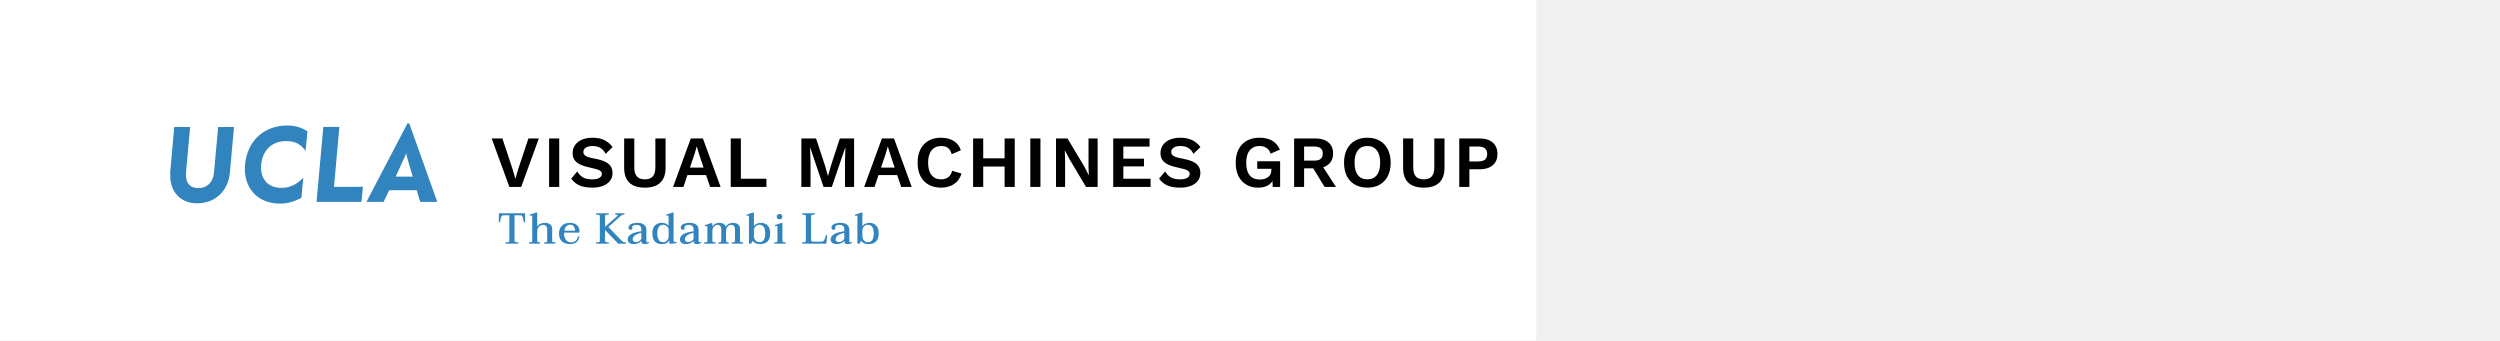
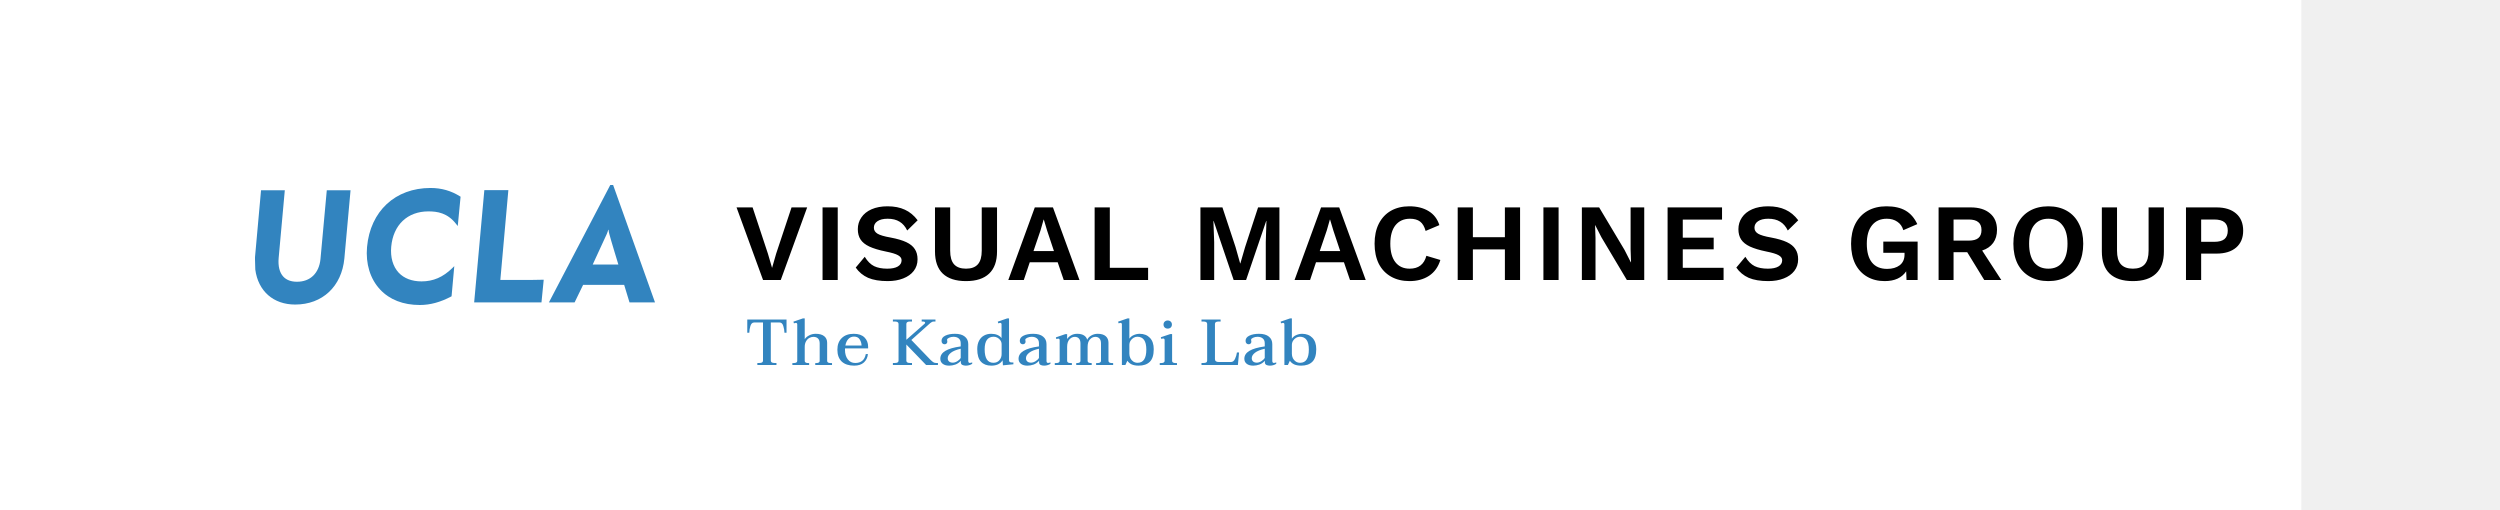
- <svg xmlns="http://www.w3.org/2000/svg" width="749" height="102" viewBox="0 0 749 102" fill="none" id="svg2" version="1.1">
+ <svg xmlns="http://www.w3.org/2000/svg" width="500" height="102" viewBox="0 0 500 102" fill="none" id="svg2" version="1.1">
  <defs id="defs42" />
-   <rect width="749" height="102" id="rect4" fill-opacity="0" fill="black" />
-   <rect width="749" height="102" id="rect6" fill-opacity="0" fill="black" />
+   <rect width="749" height="102" id="rect4" fill-opacity="0" fill="#000000" x="0" y="0" />
+   <rect width="749" height="102" id="rect6" fill-opacity="0" fill="#000000" x="0" y="0" />
  <rect width="460.273" height="102" id="rect8" x="0" y="0" style="fill:#ffffff;fill-opacity:1;stroke-width:0.783" />
-   <path d="M151.47 72.597H151.847C152.098 72.597 152.285 72.562 152.406 72.493C152.536 72.415 152.601 72.294 152.601 72.129V64.498H150.82C150.473 64.498 150.226 64.732 150.079 65.2C149.94 65.659 149.867 66.11 149.858 66.552H149.455V63.9H157.307V66.552H156.891C156.882 66.11 156.804 65.659 156.657 65.2C156.518 64.732 156.276 64.498 155.929 64.498H154.161V72.129C154.161 72.441 154.408 72.597 154.902 72.597H155.292V73H151.47V72.597ZM166.405 72.61V73H163.051V72.61H163.272C163.471 72.61 163.631 72.575 163.753 72.506C163.874 72.437 163.935 72.328 163.935 72.181V68.697C163.935 68.255 163.826 67.926 163.61 67.709C163.393 67.484 163.081 67.371 162.674 67.371C162.396 67.371 162.123 67.445 161.855 67.592C161.595 67.739 161.378 67.965 161.205 68.268C161.031 68.571 160.945 68.94 160.945 69.373V72.181C160.945 72.328 161.005 72.437 161.127 72.506C161.248 72.575 161.408 72.61 161.608 72.61H161.829V73H158.475V72.61H158.748C158.964 72.61 159.133 72.575 159.255 72.506C159.385 72.437 159.45 72.328 159.45 72.181V64.888C159.45 64.68 159.346 64.576 159.138 64.576C159.068 64.576 158.951 64.606 158.787 64.667L158.683 64.329L160.581 63.679H160.945V67.839C161.144 67.527 161.443 67.271 161.842 67.072C162.24 66.864 162.674 66.76 163.142 66.76C163.887 66.76 164.455 66.92 164.845 67.241C165.235 67.562 165.43 67.995 165.43 68.541V72.181C165.43 72.328 165.49 72.437 165.612 72.506C165.742 72.575 165.915 72.61 166.132 72.61H166.405ZM169.01 69.685C169.001 69.746 168.997 69.837 168.997 69.958C168.997 70.747 169.183 71.384 169.556 71.869C169.929 72.354 170.423 72.597 171.038 72.597C171.61 72.597 172.078 72.454 172.442 72.168C172.806 71.873 173.044 71.423 173.157 70.816H173.586C173.517 71.501 173.248 72.06 172.78 72.493C172.312 72.918 171.662 73.13 170.83 73.13C169.764 73.13 168.936 72.857 168.347 72.311C167.766 71.756 167.476 70.968 167.476 69.945C167.476 68.957 167.766 68.181 168.347 67.618C168.928 67.046 169.729 66.76 170.752 66.76C171.697 66.76 172.412 67.003 172.897 67.488C173.382 67.965 173.625 68.589 173.625 69.36V69.685H169.01ZM170.804 67.319C170.336 67.319 169.955 67.484 169.66 67.813C169.365 68.134 169.17 68.567 169.075 69.113H172.312C172.303 68.662 172.178 68.251 171.935 67.878C171.701 67.505 171.324 67.319 170.804 67.319ZM187.587 72.597V73H185.221L181.269 68.905V72.129C181.269 72.441 181.516 72.597 182.01 72.597H182.4V73H178.578V72.597H178.955C179.206 72.597 179.393 72.562 179.514 72.493C179.644 72.415 179.709 72.294 179.709 72.129V64.784C179.709 64.463 179.458 64.303 178.955 64.303H178.578V63.9H182.4V64.303H182.01C181.516 64.303 181.269 64.463 181.269 64.784V67.956L184.922 64.745C184.991 64.676 185.026 64.611 185.026 64.55C185.026 64.385 184.861 64.303 184.532 64.303H184.337V63.9H187.093V64.303H186.807C186.651 64.303 186.517 64.329 186.404 64.381C186.291 64.433 186.179 64.507 186.066 64.602L182.27 67.995L186.053 71.921C186.278 72.146 186.473 72.315 186.638 72.428C186.803 72.541 186.993 72.597 187.21 72.597H187.587ZM189.829 73.13C189.292 73.13 188.863 73.009 188.542 72.766C188.222 72.515 188.061 72.177 188.061 71.752C188.061 71.102 188.395 70.578 189.062 70.179C189.73 69.772 190.757 69.473 192.143 69.282V68.658C192.143 68.225 192.009 67.9 191.74 67.683C191.48 67.466 191.129 67.358 190.687 67.358C190.367 67.358 190.072 67.423 189.803 67.553C189.543 67.674 189.413 67.804 189.413 67.943C189.413 68.004 189.422 68.077 189.439 68.164C189.457 68.242 189.465 68.303 189.465 68.346C189.465 68.476 189.418 68.593 189.322 68.697C189.236 68.801 189.097 68.853 188.906 68.853C188.742 68.853 188.599 68.792 188.477 68.671C188.365 68.55 188.308 68.381 188.308 68.164C188.308 67.713 188.564 67.367 189.075 67.124C189.587 66.881 190.228 66.76 190.999 66.76C191.857 66.76 192.512 66.946 192.962 67.319C193.422 67.683 193.651 68.186 193.651 68.827V72.168C193.651 72.445 193.755 72.584 193.963 72.584C194.093 72.584 194.254 72.549 194.444 72.48V72.753C194.288 72.874 194.098 72.965 193.872 73.026C193.647 73.095 193.413 73.13 193.17 73.13C192.902 73.13 192.668 73.082 192.468 72.987C192.269 72.883 192.169 72.71 192.169 72.467V72.155C191.84 72.519 191.467 72.775 191.051 72.922C190.635 73.061 190.228 73.13 189.829 73.13ZM190.557 72.532C190.843 72.532 191.142 72.437 191.454 72.246C191.766 72.055 191.996 71.834 192.143 71.583V69.75C191.285 69.941 190.635 70.205 190.193 70.543C189.76 70.881 189.543 71.245 189.543 71.635C189.543 71.921 189.634 72.142 189.816 72.298C189.998 72.454 190.245 72.532 190.557 72.532ZM198.244 73.13C197.369 73.13 196.684 72.866 196.19 72.337C195.696 71.808 195.449 70.968 195.449 69.815C195.449 69.156 195.571 68.597 195.813 68.138C196.056 67.679 196.385 67.336 196.801 67.111C197.217 66.877 197.694 66.76 198.231 66.76C199.167 66.76 199.861 67.046 200.311 67.618V64.888C200.311 64.68 200.212 64.576 200.012 64.576C199.934 64.576 199.813 64.606 199.648 64.667L199.557 64.329L201.442 63.679H201.806V72.025C201.806 72.19 201.85 72.311 201.936 72.389C202.032 72.458 202.175 72.493 202.365 72.493H202.677V72.857L200.584 73.065L200.519 72.051C200.285 72.424 199.982 72.697 199.609 72.87C199.237 73.043 198.782 73.13 198.244 73.13ZM198.673 72.558C199.185 72.558 199.588 72.385 199.882 72.038C200.177 71.691 200.324 71.28 200.324 70.803V68.866C200.324 68.571 200.246 68.311 200.09 68.086C199.934 67.852 199.735 67.67 199.492 67.54C199.25 67.41 199.003 67.345 198.751 67.345C197.538 67.345 196.931 68.181 196.931 69.854C196.931 71.657 197.512 72.558 198.673 72.558ZM205.478 73.13C204.941 73.13 204.512 73.009 204.191 72.766C203.871 72.515 203.71 72.177 203.71 71.752C203.71 71.102 204.044 70.578 204.711 70.179C205.379 69.772 206.406 69.473 207.792 69.282V68.658C207.792 68.225 207.658 67.9 207.389 67.683C207.129 67.466 206.778 67.358 206.336 67.358C206.016 67.358 205.721 67.423 205.452 67.553C205.192 67.674 205.062 67.804 205.062 67.943C205.062 68.004 205.071 68.077 205.088 68.164C205.106 68.242 205.114 68.303 205.114 68.346C205.114 68.476 205.067 68.593 204.971 68.697C204.885 68.801 204.746 68.853 204.555 68.853C204.391 68.853 204.248 68.792 204.126 68.671C204.014 68.55 203.957 68.381 203.957 68.164C203.957 67.713 204.213 67.367 204.724 67.124C205.236 66.881 205.877 66.76 206.648 66.76C207.506 66.76 208.161 66.946 208.611 67.319C209.071 67.683 209.3 68.186 209.3 68.827V72.168C209.3 72.445 209.404 72.584 209.612 72.584C209.742 72.584 209.903 72.549 210.093 72.48V72.753C209.937 72.874 209.747 72.965 209.521 73.026C209.296 73.095 209.062 73.13 208.819 73.13C208.551 73.13 208.317 73.082 208.117 72.987C207.918 72.883 207.818 72.71 207.818 72.467V72.155C207.489 72.519 207.116 72.775 206.7 72.922C206.284 73.061 205.877 73.13 205.478 73.13ZM206.206 72.532C206.492 72.532 206.791 72.437 207.103 72.246C207.415 72.055 207.645 71.834 207.792 71.583V69.75C206.934 69.941 206.284 70.205 205.842 70.543C205.409 70.881 205.192 71.245 205.192 71.635C205.192 71.921 205.283 72.142 205.465 72.298C205.647 72.454 205.894 72.532 206.206 72.532ZM222.63 72.61V73H219.224V72.61H219.497C219.713 72.61 219.882 72.575 220.004 72.506C220.134 72.437 220.199 72.328 220.199 72.181V68.697C220.199 68.255 220.099 67.926 219.9 67.709C219.7 67.484 219.427 67.371 219.081 67.371C218.656 67.371 218.288 67.544 217.976 67.891C217.672 68.229 217.521 68.723 217.521 69.373V72.168C217.521 72.315 217.581 72.428 217.703 72.506C217.833 72.575 218.006 72.61 218.223 72.61H218.34V73H215.246V72.61H215.389C215.605 72.61 215.774 72.575 215.896 72.506C216.026 72.437 216.091 72.328 216.091 72.181V68.697C216.091 68.255 215.991 67.926 215.792 67.709C215.592 67.484 215.319 67.371 214.973 67.371C214.548 67.371 214.184 67.544 213.881 67.891C213.577 68.229 213.426 68.723 213.426 69.373V72.168C213.426 72.315 213.486 72.428 213.608 72.506C213.738 72.575 213.911 72.61 214.128 72.61H214.375V73H210.956V72.61H211.242C211.45 72.61 211.614 72.575 211.736 72.506C211.866 72.437 211.931 72.328 211.931 72.181V68.034C211.931 67.826 211.831 67.722 211.632 67.722C211.554 67.722 211.432 67.752 211.268 67.813L211.177 67.475L213.062 66.825H213.426V67.813C213.608 67.51 213.876 67.258 214.232 67.059C214.587 66.86 214.99 66.76 215.441 66.76C216.004 66.76 216.45 66.864 216.78 67.072C217.118 67.28 217.339 67.575 217.443 67.956C217.59 67.618 217.854 67.336 218.236 67.111C218.626 66.877 219.063 66.76 219.549 66.76C220.251 66.76 220.784 66.92 221.148 67.241C221.512 67.562 221.694 67.995 221.694 68.541V72.168C221.694 72.315 221.754 72.428 221.876 72.506C222.006 72.575 222.175 72.61 222.383 72.61H222.63ZM227.719 73.13C227.164 73.13 226.696 73.043 226.315 72.87C225.942 72.688 225.661 72.445 225.47 72.142L225.08 73H224.378V64.888C224.378 64.68 224.278 64.576 224.079 64.576C224.001 64.576 223.88 64.606 223.715 64.667L223.624 64.329L225.509 63.679H225.873V67.735C226.09 67.406 226.389 67.163 226.77 67.007C227.151 66.842 227.537 66.76 227.927 66.76C228.785 66.76 229.47 67.029 229.981 67.566C230.492 68.095 230.748 68.853 230.748 69.841C230.748 71.011 230.484 71.852 229.955 72.363C229.435 72.874 228.69 73.13 227.719 73.13ZM227.524 72.558C228.685 72.558 229.266 71.674 229.266 69.906C229.266 68.199 228.664 67.345 227.459 67.345C227.208 67.345 226.961 67.414 226.718 67.553C226.475 67.692 226.272 67.891 226.107 68.151C225.951 68.402 225.873 68.688 225.873 69.009V70.751C225.873 71.063 225.938 71.358 226.068 71.635C226.198 71.904 226.389 72.125 226.64 72.298C226.891 72.471 227.186 72.558 227.524 72.558ZM233.55 65.72C233.299 65.72 233.095 65.646 232.939 65.499C232.783 65.343 232.705 65.148 232.705 64.914C232.705 64.671 232.783 64.476 232.939 64.329C233.095 64.173 233.299 64.095 233.55 64.095C233.793 64.095 233.992 64.173 234.148 64.329C234.304 64.476 234.382 64.671 234.382 64.914C234.382 65.148 234.304 65.343 234.148 65.499C233.992 65.646 233.793 65.72 233.55 65.72ZM231.951 72.61H232.224C232.441 72.61 232.61 72.575 232.731 72.506C232.861 72.437 232.926 72.328 232.926 72.181V68.021C232.926 67.804 232.822 67.696 232.614 67.696C232.571 67.696 232.51 67.709 232.432 67.735C232.363 67.761 232.306 67.778 232.263 67.787L232.159 67.449L234.057 66.812H234.421V72.181C234.421 72.328 234.482 72.437 234.603 72.506C234.733 72.575 234.902 72.61 235.11 72.61H235.396V73H231.951V72.61ZM240.3 72.597H240.677C240.928 72.597 241.115 72.562 241.236 72.493C241.366 72.415 241.431 72.294 241.431 72.129V64.784C241.431 64.463 241.18 64.303 240.677 64.303H240.3V63.9H244.122V64.303H243.732C243.238 64.303 242.991 64.463 242.991 64.784V71.843C242.991 72.216 243.251 72.402 243.771 72.402H246.176C246.54 72.402 246.817 72.19 247.008 71.765C247.207 71.34 247.333 70.916 247.385 70.491H247.814L247.58 73H240.3V72.597ZM250.636 73.13C250.099 73.13 249.67 73.009 249.349 72.766C249.029 72.515 248.868 72.177 248.868 71.752C248.868 71.102 249.202 70.578 249.869 70.179C250.537 69.772 251.564 69.473 252.95 69.282V68.658C252.95 68.225 252.816 67.9 252.547 67.683C252.287 67.466 251.936 67.358 251.494 67.358C251.174 67.358 250.879 67.423 250.61 67.553C250.35 67.674 250.22 67.804 250.22 67.943C250.22 68.004 250.229 68.077 250.246 68.164C250.264 68.242 250.272 68.303 250.272 68.346C250.272 68.476 250.225 68.593 250.129 68.697C250.043 68.801 249.904 68.853 249.713 68.853C249.549 68.853 249.406 68.792 249.284 68.671C249.172 68.55 249.115 68.381 249.115 68.164C249.115 67.713 249.371 67.367 249.882 67.124C250.394 66.881 251.035 66.76 251.806 66.76C252.664 66.76 253.319 66.946 253.769 67.319C254.229 67.683 254.458 68.186 254.458 68.827V72.168C254.458 72.445 254.562 72.584 254.77 72.584C254.9 72.584 255.061 72.549 255.251 72.48V72.753C255.095 72.874 254.905 72.965 254.679 73.026C254.454 73.095 254.22 73.13 253.977 73.13C253.709 73.13 253.475 73.082 253.275 72.987C253.076 72.883 252.976 72.71 252.976 72.467V72.155C252.647 72.519 252.274 72.775 251.858 72.922C251.442 73.061 251.035 73.13 250.636 73.13ZM251.364 72.532C251.65 72.532 251.949 72.437 252.261 72.246C252.573 72.055 252.803 71.834 252.95 71.583V69.75C252.092 69.941 251.442 70.205 251 70.543C250.567 70.881 250.35 71.245 250.35 71.635C250.35 71.921 250.441 72.142 250.623 72.298C250.805 72.454 251.052 72.532 251.364 72.532ZM260.221 73.13C259.667 73.13 259.199 73.043 258.817 72.87C258.445 72.688 258.163 72.445 257.972 72.142L257.582 73H256.88V64.888C256.88 64.68 256.781 64.576 256.581 64.576C256.503 64.576 256.382 64.606 256.217 64.667L256.126 64.329L258.011 63.679H258.375V67.735C258.592 67.406 258.891 67.163 259.272 67.007C259.654 66.842 260.039 66.76 260.429 66.76C261.287 66.76 261.972 67.029 262.483 67.566C262.995 68.095 263.25 68.853 263.25 69.841C263.25 71.011 262.986 71.852 262.457 72.363C261.937 72.874 261.192 73.13 260.221 73.13ZM260.026 72.558C261.188 72.558 261.768 71.674 261.768 69.906C261.768 68.199 261.166 67.345 259.961 67.345C259.71 67.345 259.463 67.414 259.22 67.553C258.978 67.692 258.774 67.891 258.609 68.151C258.453 68.402 258.375 68.688 258.375 69.009V70.751C258.375 71.063 258.44 71.358 258.57 71.635C258.7 71.904 258.891 72.125 259.142 72.298C259.394 72.471 259.688 72.558 260.026 72.558Z" id="path10" fill="#3284BF" />
-   <path d="M156.152 56H152.61L147.308 41.48H150.52L153.578 50.72L154.414 53.58L155.228 50.742L158.308 41.48H161.432L156.152 56ZM167.546 56H164.51V41.48H167.546V56ZM177.503 41.26C178.852 41.26 180.011 41.487 180.979 41.942C181.947 42.382 182.797 43.086 183.531 44.054L181.441 46.1C181.059 45.308 180.553 44.721 179.923 44.34C179.292 43.944 178.493 43.746 177.525 43.746C176.645 43.746 175.963 43.915 175.479 44.252C175.009 44.575 174.775 45.007 174.775 45.55C174.775 46.049 175.017 46.445 175.501 46.738C175.985 47.031 176.857 47.288 178.119 47.508C179.439 47.757 180.487 48.065 181.265 48.432C182.042 48.799 182.607 49.261 182.959 49.818C183.325 50.361 183.509 51.043 183.509 51.864C183.509 52.759 183.252 53.536 182.739 54.196C182.24 54.841 181.536 55.34 180.627 55.692C179.732 56.044 178.705 56.22 177.547 56.22C175.948 56.22 174.635 56 173.609 55.56C172.597 55.105 171.775 54.423 171.145 53.514L172.949 51.358C173.491 52.253 174.115 52.876 174.819 53.228C175.523 53.565 176.395 53.734 177.437 53.734C178.375 53.734 179.087 53.587 179.571 53.294C180.069 53.001 180.319 52.583 180.319 52.04C180.319 51.644 180.084 51.314 179.615 51.05C179.16 50.786 178.339 50.537 177.151 50.302C175.787 50.023 174.694 49.693 173.873 49.312C173.066 48.931 172.479 48.461 172.113 47.904C171.746 47.347 171.563 46.657 171.563 45.836C171.563 44.971 171.797 44.193 172.267 43.504C172.736 42.8 173.418 42.25 174.313 41.854C175.222 41.458 176.285 41.26 177.503 41.26ZM199.406 50.28C199.406 52.245 198.878 53.727 197.822 54.724C196.78 55.721 195.24 56.22 193.202 56.22C191.163 56.22 189.616 55.721 188.56 54.724C187.518 53.727 186.998 52.245 186.998 50.28V41.48H190.034V50.148C190.034 51.365 190.29 52.267 190.804 52.854C191.332 53.441 192.131 53.734 193.202 53.734C194.272 53.734 195.064 53.441 195.578 52.854C196.091 52.267 196.348 51.365 196.348 50.148V41.48H199.406V50.28ZM211.537 52.458H205.949L204.761 56H201.659L206.961 41.48H210.591L215.893 56H212.747L211.537 52.458ZM210.789 50.214L209.425 46.122L208.765 43.922H208.721L208.105 46.078L206.697 50.214H210.789ZM229.619 53.558V56H218.927V41.48H221.963V53.558H229.619ZM255.883 56H253.155V48.432L253.287 44.186H253.243L249.217 56H246.731L242.727 44.186H242.683L242.837 48.432V56H240.087V41.48H244.487L247.105 49.4L248.029 52.678H248.073L249.019 49.422L251.615 41.48H255.883V56ZM268.789 52.458H263.201L262.013 56H258.911L264.213 41.48H267.843L273.145 56H269.999L268.789 52.458ZM268.041 50.214L266.677 46.122L266.017 43.922H265.973L265.357 46.078L263.949 50.214H268.041ZM288.072 51.996C287.647 53.389 286.891 54.445 285.806 55.164C284.721 55.868 283.423 56.22 281.912 56.22C280.489 56.22 279.25 55.919 278.194 55.318C277.138 54.717 276.324 53.859 275.752 52.744C275.195 51.615 274.916 50.28 274.916 48.74C274.916 47.2 275.195 45.873 275.752 44.758C276.324 43.629 277.131 42.763 278.172 42.162C279.228 41.561 280.46 41.26 281.868 41.26C283.379 41.26 284.655 41.575 285.696 42.206C286.752 42.837 287.478 43.775 287.874 45.022L285.124 46.188C284.889 45.323 284.523 44.699 284.024 44.318C283.525 43.937 282.851 43.746 282 43.746C280.768 43.746 279.8 44.179 279.096 45.044C278.407 45.909 278.062 47.141 278.062 48.74C278.062 50.339 278.399 51.571 279.074 52.436C279.749 53.301 280.702 53.734 281.934 53.734C283.709 53.734 284.823 52.876 285.278 51.16L288.072 51.996ZM304.014 41.48V56H300.978V49.884H294.576V56H291.54V41.48H294.576V47.442H300.978V41.48H304.014ZM311.719 56H308.683V41.48H311.719V56ZM328.848 56H325.372L320.29 47.464L319.036 45.022H319.014L319.102 47.596V56H316.374V41.48H319.828L324.91 49.994L326.164 52.458H326.208L326.12 49.884V41.48H328.848V56ZM344.716 53.558V56H333.518V41.48H344.408V43.922H336.554V47.53H342.736V49.862H336.554V53.558H344.716ZM353.621 41.26C354.971 41.26 356.129 41.487 357.097 41.942C358.065 42.382 358.916 43.086 359.649 44.054L357.559 46.1C357.178 45.308 356.672 44.721 356.041 44.34C355.411 43.944 354.611 43.746 353.643 43.746C352.763 43.746 352.081 43.915 351.597 44.252C351.128 44.575 350.893 45.007 350.893 45.55C350.893 46.049 351.135 46.445 351.619 46.738C352.103 47.031 352.976 47.288 354.237 47.508C355.557 47.757 356.606 48.065 357.383 48.432C358.161 48.799 358.725 49.261 359.077 49.818C359.444 50.361 359.627 51.043 359.627 51.864C359.627 52.759 359.371 53.536 358.857 54.196C358.359 54.841 357.655 55.34 356.745 55.692C355.851 56.044 354.824 56.22 353.665 56.22C352.067 56.22 350.754 56 349.727 55.56C348.715 55.105 347.894 54.423 347.263 53.514L349.067 51.358C349.61 52.253 350.233 52.876 350.937 53.228C351.641 53.565 352.514 53.734 353.555 53.734C354.494 53.734 355.205 53.587 355.689 53.294C356.188 53.001 356.437 52.583 356.437 52.04C356.437 51.644 356.203 51.314 355.733 51.05C355.279 50.786 354.457 50.537 353.269 50.302C351.905 50.023 350.813 49.693 349.991 49.312C349.185 48.931 348.598 48.461 348.231 47.904C347.865 47.347 347.681 46.657 347.681 45.836C347.681 44.971 347.916 44.193 348.385 43.504C348.855 42.8 349.537 42.25 350.431 41.854C351.341 41.458 352.404 41.26 353.621 41.26ZM383.525 48.322V56H381.303L381.237 54.262C380.357 55.567 378.927 56.22 376.947 56.22C375.612 56.22 374.439 55.927 373.427 55.34C372.415 54.753 371.623 53.903 371.051 52.788C370.493 51.659 370.215 50.317 370.215 48.762C370.215 47.222 370.501 45.887 371.073 44.758C371.659 43.629 372.481 42.763 373.537 42.162C374.607 41.561 375.854 41.26 377.277 41.26C378.846 41.26 380.122 41.546 381.105 42.118C382.102 42.69 382.887 43.592 383.459 44.824L380.665 46.034C380.445 45.286 380.041 44.721 379.455 44.34C378.883 43.944 378.186 43.746 377.365 43.746C376.103 43.746 375.121 44.179 374.417 45.044C373.713 45.909 373.361 47.141 373.361 48.74C373.361 50.397 373.705 51.651 374.395 52.502C375.084 53.353 376.096 53.778 377.431 53.778C378.457 53.778 379.293 53.536 379.939 53.052C380.584 52.553 380.907 51.835 380.907 50.896V50.566H376.661V48.322H383.525ZM393.439 50.434H390.711V56H387.719V41.48H394.121C395.779 41.48 397.069 41.876 397.993 42.668C398.932 43.445 399.401 44.545 399.401 45.968C399.401 47.009 399.145 47.882 398.631 48.586C398.118 49.29 397.385 49.796 396.431 50.104L400.259 56H396.849L393.439 50.434ZM390.711 48.124H393.725C394.605 48.124 395.251 47.955 395.661 47.618C396.087 47.266 396.299 46.731 396.299 46.012C396.299 45.293 396.087 44.765 395.661 44.428C395.251 44.076 394.605 43.9 393.725 43.9H390.711V48.124ZM409.672 41.26C411.095 41.26 412.327 41.561 413.368 42.162C414.424 42.763 415.231 43.629 415.788 44.758C416.36 45.873 416.646 47.2 416.646 48.74C416.646 50.28 416.36 51.615 415.788 52.744C415.231 53.859 414.424 54.717 413.368 55.318C412.327 55.919 411.095 56.22 409.672 56.22C408.249 56.22 407.01 55.919 405.954 55.318C404.898 54.717 404.084 53.859 403.512 52.744C402.955 51.615 402.676 50.28 402.676 48.74C402.676 47.2 402.955 45.873 403.512 44.758C404.084 43.629 404.898 42.763 405.954 42.162C407.01 41.561 408.249 41.26 409.672 41.26ZM409.672 43.746C408.44 43.746 407.487 44.179 406.812 45.044C406.152 45.895 405.822 47.127 405.822 48.74C405.822 50.353 406.152 51.593 406.812 52.458C407.487 53.309 408.44 53.734 409.672 53.734C410.889 53.734 411.828 53.309 412.488 52.458C413.163 51.593 413.5 50.353 413.5 48.74C413.5 47.127 413.163 45.895 412.488 45.044C411.828 44.179 410.889 43.746 409.672 43.746ZM432.777 50.28C432.777 52.245 432.249 53.727 431.193 54.724C430.151 55.721 428.611 56.22 426.573 56.22C424.534 56.22 422.987 55.721 421.931 54.724C420.889 53.727 420.369 52.245 420.369 50.28V41.48H423.405V50.148C423.405 51.365 423.661 52.267 424.175 52.854C424.703 53.441 425.502 53.734 426.573 53.734C427.643 53.734 428.435 53.441 428.949 52.854C429.462 52.267 429.719 51.365 429.719 50.148V41.48H432.777V50.28ZM443.289 41.48C444.976 41.48 446.288 41.891 447.227 42.712C448.166 43.519 448.635 44.663 448.635 46.144C448.635 47.581 448.166 48.703 447.227 49.51C446.288 50.317 444.976 50.72 443.289 50.72H440.231V56H437.195V41.48H443.289ZM442.827 48.366C443.766 48.366 444.455 48.183 444.895 47.816C445.335 47.435 445.555 46.87 445.555 46.122C445.555 45.374 445.335 44.817 444.895 44.45C444.455 44.083 443.766 43.9 442.827 43.9H440.231V48.366H442.827Z" id="path12" fill="black" />
-   <rect width="80" height="24" id="rect14" fill-opacity="0" fill="black" transform="translate(51 37)" />
-   <rect width="80" height="24" id="rect16" fill-opacity="0" fill="black" transform="translate(51 37)" />
-   <rect width="60" height="18" transform="translate(51 61.0001) scale(1.33333 -1.33333)" id="rect18" fill-opacity="0" fill="black" />
-   <rect width="60" height="18" transform="translate(51 61.0001) scale(1.33333 -1.33333)" id="rect20" fill-opacity="0" fill="black" />
-   <rect width="60" height="18" transform="translate(51 61.0001) scale(1.33333 -1.33333)" id="rect22" fill-opacity="0" fill="black" />
-   <rect width="14.332" height="17.141" transform="translate(51 60.91) scale(1.33333 -1.33333)" id="rect24" fill-opacity="0" fill="black" />
-   <path d="M65.358 38.056L64.093 51.838C63.799 54.662 62.047 56.348 59.401 56.348C58.217 56.348 57.295 56.005 56.667 55.33C55.908 54.513 55.585 53.214 55.734 51.57L56.961 38.056H52.207L51.002 51.425C51.002 51.441 51 51.869 51 51.869L51.058 53.913C51.632 58.235 54.69 60.91 59.034 60.91C64.476 60.91 68.341 57.298 68.874 51.69L70.109 38.056H69.924H65.358Z" id="path26" fill="#3284BF" />
-   <rect width="14.072" height="17.553" transform="translate(73.353 61) scale(1.33333 -1.33333)" id="rect28" fill-opacity="0" fill="black" />
-   <path d="M86.107 37.595C79.046 37.595 74.062 42.227 73.408 49.395C73.109 52.76 74.036 55.778 76.02 57.901C77.906 59.934 80.653 61 83.96 61C86.033 61 88.077 60.443 90.219 59.31L90.313 59.259L90.858 53.228L90.469 53.612C88.609 55.433 86.654 56.278 84.312 56.278C82.384 56.278 80.8 55.671 79.729 54.529C78.583 53.293 78.053 51.456 78.244 49.345C78.641 44.981 81.489 42.275 85.683 42.275C87.463 42.275 89.513 42.572 91.239 44.813L91.551 45.204L92.116 39.336L92.012 39.275C90.224 38.15 88.291 37.595 86.107 37.595Z" id="path30" fill="#3284BF" />
-   <rect width="10.432" height="16.844" transform="translate(94.8325 60.4801) scale(1.33333 -1.33333)" id="rect32" fill-opacity="0" fill="black" />
-   <path d="M106.16 55.988H100.067C100.105 55.573 101.673 38.021 101.673 38.021H101.459H96.868L94.832 60.48H108.295L108.743 55.942L106.16 55.988Z" id="path34" fill="#3284BF" />
-   <rect width="15.912" height="17.613" transform="translate(109.784 60.4832) scale(1.33333 -1.33333)" id="rect36" fill-opacity="0" fill="black" />
-   <path d="M122.625 37H122.483H122.055L109.784 60.477H114.923C114.923 60.477 116.511 57.188 116.618 56.978H124.834C124.912 57.24 125.901 60.483 125.901 60.483L131 60.477L122.625 37ZM118.542 52.905C118.542 52.905 121.289 46.95 121.35 46.814C121.476 46.519 121.599 46.157 121.646 45.956H121.712C121.733 46.209 121.777 46.515 121.868 46.819C122.093 47.749 123.674 52.912 123.674 52.912L118.542 52.905Z" id="path38" fill="#3284BF" />
+   <path d="m 151.47,72.597 h 0.377 c 0.251,0 0.438,-0.035 0.559,-0.104 0.13,-0.078 0.195,-0.199 0.195,-0.364 v -7.631 h -1.781 c -0.347,0 -0.594,0.234 -0.741,0.702 -0.139,0.459 -0.212,0.91 -0.221,1.352 h -0.403 V 63.9 h 7.852 v 2.652 h -0.416 c -0.009,-0.442 -0.087,-0.893 -0.234,-1.352 -0.139,-0.468 -0.381,-0.702 -0.728,-0.702 h -1.768 v 7.631 c 0,0.312 0.247,0.468 0.741,0.468 h 0.39 V 73 h -3.822 z m 14.935,0.013 V 73 h -3.354 v -0.39 h 0.221 c 0.199,0 0.359,-0.035 0.481,-0.104 0.121,-0.069 0.182,-0.178 0.182,-0.325 v -3.484 c 0,-0.442 -0.109,-0.771 -0.325,-0.988 -0.217,-0.225 -0.529,-0.338 -0.936,-0.338 -0.278,0 -0.551,0.074 -0.819,0.221 -0.26,0.147 -0.477,0.373 -0.65,0.676 -0.174,0.303 -0.26,0.672 -0.26,1.105 v 2.808 c 0,0.147 0.06,0.256 0.182,0.325 0.121,0.069 0.281,0.104 0.481,0.104 h 0.221 V 73 h -3.354 v -0.39 h 0.273 c 0.216,0 0.385,-0.035 0.507,-0.104 0.13,-0.069 0.195,-0.178 0.195,-0.325 v -7.293 c 0,-0.208 -0.104,-0.312 -0.312,-0.312 -0.07,0 -0.187,0.03 -0.351,0.091 l -0.104,-0.338 1.898,-0.65 h 0.364 v 4.16 c 0.199,-0.312 0.498,-0.568 0.897,-0.767 0.398,-0.208 0.832,-0.312 1.3,-0.312 0.745,0 1.313,0.16 1.703,0.481 0.39,0.321 0.585,0.754 0.585,1.3 v 3.64 c 0,0.147 0.06,0.256 0.182,0.325 0.13,0.069 0.303,0.104 0.52,0.104 z m 2.605,-2.925 c -0.009,0.061 -0.013,0.152 -0.013,0.273 0,0.789 0.186,1.426 0.559,1.911 0.373,0.485 0.867,0.728 1.482,0.728 0.572,0 1.04,-0.143 1.404,-0.429 0.364,-0.295 0.602,-0.745 0.715,-1.352 h 0.429 c -0.069,0.685 -0.338,1.244 -0.806,1.677 -0.468,0.425 -1.118,0.637 -1.95,0.637 -1.066,0 -1.894,-0.273 -2.483,-0.819 -0.581,-0.555 -0.871,-1.343 -0.871,-2.366 0,-0.988 0.29,-1.764 0.871,-2.327 0.581,-0.572 1.382,-0.858 2.405,-0.858 0.945,0 1.66,0.243 2.145,0.728 0.485,0.477 0.728,1.101 0.728,1.872 v 0.325 z m 1.794,-2.366 c -0.468,0 -0.849,0.165 -1.144,0.494 -0.295,0.321 -0.49,0.754 -0.585,1.3 h 3.237 c -0.009,-0.451 -0.134,-0.862 -0.377,-1.235 -0.234,-0.373 -0.611,-0.559 -1.131,-0.559 z m 16.783,5.278 V 73 h -2.366 l -3.952,-4.095 v 3.224 c 0,0.312 0.247,0.468 0.741,0.468 h 0.39 V 73 h -3.822 v -0.403 h 0.377 c 0.251,0 0.438,-0.035 0.559,-0.104 0.13,-0.078 0.195,-0.199 0.195,-0.364 v -7.345 c 0,-0.321 -0.251,-0.481 -0.754,-0.481 h -0.377 V 63.9 h 3.822 v 0.403 h -0.39 c -0.494,0 -0.741,0.16 -0.741,0.481 v 3.172 l 3.653,-3.211 c 0.069,-0.069 0.104,-0.134 0.104,-0.195 0,-0.165 -0.165,-0.247 -0.494,-0.247 h -0.195 V 63.9 h 2.756 v 0.403 h -0.286 c -0.156,0 -0.29,0.026 -0.403,0.078 -0.113,0.052 -0.225,0.126 -0.338,0.221 l -3.796,3.393 3.783,3.926 c 0.225,0.225 0.42,0.394 0.585,0.507 0.165,0.113 0.355,0.169 0.572,0.169 z m 2.242,0.533 c -0.537,0 -0.966,-0.121 -1.287,-0.364 -0.32,-0.251 -0.481,-0.589 -0.481,-1.014 0,-0.65 0.334,-1.174 1.001,-1.573 0.668,-0.407 1.695,-0.706 3.081,-0.897 v -0.624 c 0,-0.433 -0.134,-0.758 -0.403,-0.975 -0.26,-0.217 -0.611,-0.325 -1.053,-0.325 -0.32,0 -0.615,0.065 -0.884,0.195 -0.26,0.121 -0.39,0.251 -0.39,0.39 0,0.061 0.009,0.134 0.026,0.221 0.018,0.078 0.026,0.139 0.026,0.182 0,0.13 -0.047,0.247 -0.143,0.351 -0.086,0.104 -0.225,0.156 -0.416,0.156 -0.164,0 -0.307,-0.061 -0.429,-0.182 -0.112,-0.121 -0.169,-0.29 -0.169,-0.507 0,-0.451 0.256,-0.797 0.767,-1.04 0.512,-0.243 1.153,-0.364 1.924,-0.364 0.858,0 1.513,0.186 1.963,0.559 0.46,0.364 0.689,0.867 0.689,1.508 v 3.341 c 0,0.277 0.104,0.416 0.312,0.416 0.13,0 0.291,-0.035 0.481,-0.104 v 0.273 c -0.156,0.121 -0.346,0.212 -0.572,0.273 -0.225,0.069 -0.459,0.104 -0.702,0.104 -0.268,0 -0.502,-0.048 -0.702,-0.143 -0.199,-0.104 -0.299,-0.277 -0.299,-0.52 v -0.312 c -0.329,0.364 -0.702,0.62 -1.118,0.767 -0.416,0.139 -0.823,0.208 -1.222,0.208 z m 0.728,-0.598 c 0.286,0 0.585,-0.095 0.897,-0.286 0.312,-0.191 0.542,-0.412 0.689,-0.663 V 69.75 c -0.858,0.191 -1.508,0.455 -1.95,0.793 -0.433,0.338 -0.65,0.702 -0.65,1.092 0,0.286 0.091,0.507 0.273,0.663 0.182,0.156 0.429,0.234 0.741,0.234 z m 7.687,0.598 c -0.875,0 -1.56,-0.264 -2.054,-0.793 -0.494,-0.529 -0.741,-1.369 -0.741,-2.522 0,-0.659 0.122,-1.218 0.364,-1.677 0.243,-0.459 0.572,-0.802 0.988,-1.027 0.416,-0.234 0.893,-0.351 1.43,-0.351 0.936,0 1.63,0.286 2.08,0.858 v -2.73 c 0,-0.208 -0.099,-0.312 -0.299,-0.312 -0.078,0 -0.199,0.03 -0.364,0.091 l -0.091,-0.338 1.885,-0.65 h 0.364 v 8.346 c 0,0.165 0.044,0.286 0.13,0.364 0.096,0.069 0.239,0.104 0.429,0.104 h 0.312 v 0.364 l -2.093,0.208 -0.065,-1.014 c -0.234,0.373 -0.537,0.646 -0.91,0.819 -0.372,0.173 -0.827,0.26 -1.365,0.26 z m 0.429,-0.572 c 0.512,0 0.915,-0.173 1.209,-0.52 0.295,-0.347 0.442,-0.758 0.442,-1.235 v -1.937 c 0,-0.295 -0.078,-0.555 -0.234,-0.78 -0.156,-0.234 -0.355,-0.416 -0.598,-0.546 -0.242,-0.13 -0.489,-0.195 -0.741,-0.195 -1.213,0 -1.82,0.836 -1.82,2.509 0,1.803 0.581,2.704 1.742,2.704 z m 6.805,0.572 c -0.537,0 -0.966,-0.121 -1.287,-0.364 -0.32,-0.251 -0.481,-0.589 -0.481,-1.014 0,-0.65 0.334,-1.174 1.001,-1.573 0.668,-0.407 1.695,-0.706 3.081,-0.897 v -0.624 c 0,-0.433 -0.134,-0.758 -0.403,-0.975 -0.26,-0.217 -0.611,-0.325 -1.053,-0.325 -0.32,0 -0.615,0.065 -0.884,0.195 -0.26,0.121 -0.39,0.251 -0.39,0.39 0,0.061 0.009,0.134 0.026,0.221 0.018,0.078 0.026,0.139 0.026,0.182 0,0.13 -0.047,0.247 -0.143,0.351 -0.086,0.104 -0.225,0.156 -0.416,0.156 -0.164,0 -0.307,-0.061 -0.429,-0.182 -0.112,-0.121 -0.169,-0.29 -0.169,-0.507 0,-0.451 0.256,-0.797 0.767,-1.04 0.512,-0.243 1.153,-0.364 1.924,-0.364 0.858,0 1.513,0.186 1.963,0.559 0.46,0.364 0.689,0.867 0.689,1.508 v 3.341 c 0,0.277 0.104,0.416 0.312,0.416 0.13,0 0.291,-0.035 0.481,-0.104 v 0.273 c -0.156,0.121 -0.346,0.212 -0.572,0.273 -0.225,0.069 -0.459,0.104 -0.702,0.104 -0.268,0 -0.502,-0.048 -0.702,-0.143 -0.199,-0.104 -0.299,-0.277 -0.299,-0.52 v -0.312 c -0.329,0.364 -0.702,0.62 -1.118,0.767 -0.416,0.139 -0.823,0.208 -1.222,0.208 z m 0.728,-0.598 c 0.286,0 0.585,-0.095 0.897,-0.286 0.312,-0.191 0.542,-0.412 0.689,-0.663 V 69.75 c -0.858,0.191 -1.508,0.455 -1.95,0.793 -0.433,0.338 -0.65,0.702 -0.65,1.092 0,0.286 0.091,0.507 0.273,0.663 0.182,0.156 0.429,0.234 0.741,0.234 z M 222.63,72.61 V 73 h -3.406 v -0.39 h 0.273 c 0.216,0 0.385,-0.035 0.507,-0.104 0.13,-0.069 0.195,-0.178 0.195,-0.325 v -3.484 c 0,-0.442 -0.1,-0.771 -0.299,-0.988 -0.2,-0.225 -0.473,-0.338 -0.819,-0.338 -0.425,0 -0.793,0.173 -1.105,0.52 -0.304,0.338 -0.455,0.832 -0.455,1.482 v 2.795 c 0,0.147 0.06,0.26 0.182,0.338 0.13,0.069 0.303,0.104 0.52,0.104 h 0.117 V 73 h -3.094 v -0.39 h 0.143 c 0.216,0 0.385,-0.035 0.507,-0.104 0.13,-0.069 0.195,-0.178 0.195,-0.325 v -3.484 c 0,-0.442 -0.1,-0.771 -0.299,-0.988 -0.2,-0.225 -0.473,-0.338 -0.819,-0.338 -0.425,0 -0.789,0.173 -1.092,0.52 -0.304,0.338 -0.455,0.832 -0.455,1.482 v 2.795 c 0,0.147 0.06,0.26 0.182,0.338 0.13,0.069 0.303,0.104 0.52,0.104 h 0.247 V 73 h -3.419 v -0.39 h 0.286 c 0.208,0 0.372,-0.035 0.494,-0.104 0.13,-0.069 0.195,-0.178 0.195,-0.325 v -4.147 c 0,-0.208 -0.1,-0.312 -0.299,-0.312 -0.078,0 -0.2,0.03 -0.364,0.091 l -0.091,-0.338 1.885,-0.65 h 0.364 v 0.988 c 0.182,-0.303 0.45,-0.555 0.806,-0.754 0.355,-0.199 0.758,-0.299 1.209,-0.299 0.563,0 1.009,0.104 1.339,0.312 0.338,0.208 0.559,0.503 0.663,0.884 0.147,-0.338 0.411,-0.62 0.793,-0.845 0.39,-0.234 0.827,-0.351 1.313,-0.351 0.702,0 1.235,0.16 1.599,0.481 0.364,0.321 0.546,0.754 0.546,1.3 v 3.627 c 0,0.147 0.06,0.26 0.182,0.338 0.13,0.069 0.299,0.104 0.507,0.104 z m 5.089,0.52 c -0.555,0 -1.023,-0.087 -1.404,-0.26 -0.373,-0.182 -0.654,-0.425 -0.845,-0.728 L 225.08,73 h -0.702 v -8.112 c 0,-0.208 -0.1,-0.312 -0.299,-0.312 -0.078,0 -0.199,0.03 -0.364,0.091 l -0.091,-0.338 1.885,-0.65 h 0.364 v 4.056 c 0.217,-0.329 0.516,-0.572 0.897,-0.728 0.381,-0.165 0.767,-0.247 1.157,-0.247 0.858,0 1.543,0.269 2.054,0.806 0.511,0.529 0.767,1.287 0.767,2.275 0,1.17 -0.264,2.011 -0.793,2.522 -0.52,0.511 -1.265,0.767 -2.236,0.767 z m -0.195,-0.572 c 1.161,0 1.742,-0.884 1.742,-2.652 0,-1.707 -0.602,-2.561 -1.807,-2.561 -0.251,0 -0.498,0.069 -0.741,0.208 -0.243,0.139 -0.446,0.338 -0.611,0.598 -0.156,0.251 -0.234,0.537 -0.234,0.858 v 1.742 c 0,0.312 0.065,0.607 0.195,0.884 0.13,0.269 0.321,0.49 0.572,0.663 0.251,0.173 0.546,0.26 0.884,0.26 z m 6.026,-6.838 c -0.251,0 -0.455,-0.074 -0.611,-0.221 -0.156,-0.156 -0.234,-0.351 -0.234,-0.585 0,-0.243 0.078,-0.438 0.234,-0.585 0.156,-0.156 0.36,-0.234 0.611,-0.234 0.243,0 0.442,0.078 0.598,0.234 0.156,0.147 0.234,0.342 0.234,0.585 0,0.234 -0.078,0.429 -0.234,0.585 -0.156,0.147 -0.355,0.221 -0.598,0.221 z m -1.599,6.89 h 0.273 c 0.217,0 0.386,-0.035 0.507,-0.104 0.13,-0.069 0.195,-0.178 0.195,-0.325 v -4.16 c 0,-0.217 -0.104,-0.325 -0.312,-0.325 -0.043,0 -0.104,0.013 -0.182,0.039 -0.069,0.026 -0.126,0.043 -0.169,0.052 l -0.104,-0.338 1.898,-0.637 h 0.364 v 5.369 c 0,0.147 0.061,0.256 0.182,0.325 0.13,0.069 0.299,0.104 0.507,0.104 h 0.286 V 73 h -3.445 z m 8.349,-0.013 h 0.377 c 0.251,0 0.438,-0.035 0.559,-0.104 0.13,-0.078 0.195,-0.199 0.195,-0.364 v -7.345 c 0,-0.321 -0.251,-0.481 -0.754,-0.481 H 240.3 V 63.9 h 3.822 v 0.403 h -0.39 c -0.494,0 -0.741,0.16 -0.741,0.481 v 7.059 c 0,0.373 0.26,0.559 0.78,0.559 h 2.405 c 0.364,0 0.641,-0.212 0.832,-0.637 0.199,-0.425 0.325,-0.849 0.377,-1.274 h 0.429 L 247.58,73 h -7.28 z m 10.336,0.533 c -0.537,0 -0.966,-0.121 -1.287,-0.364 -0.32,-0.251 -0.481,-0.589 -0.481,-1.014 0,-0.65 0.334,-1.174 1.001,-1.573 0.668,-0.407 1.695,-0.706 3.081,-0.897 v -0.624 c 0,-0.433 -0.134,-0.758 -0.403,-0.975 -0.26,-0.217 -0.611,-0.325 -1.053,-0.325 -0.32,0 -0.615,0.065 -0.884,0.195 -0.26,0.121 -0.39,0.251 -0.39,0.39 0,0.061 0.009,0.134 0.026,0.221 0.018,0.078 0.026,0.139 0.026,0.182 0,0.13 -0.047,0.247 -0.143,0.351 -0.086,0.104 -0.225,0.156 -0.416,0.156 -0.164,0 -0.307,-0.061 -0.429,-0.182 -0.112,-0.121 -0.169,-0.29 -0.169,-0.507 0,-0.451 0.256,-0.797 0.767,-1.04 0.512,-0.243 1.153,-0.364 1.924,-0.364 0.858,0 1.513,0.186 1.963,0.559 0.46,0.364 0.689,0.867 0.689,1.508 v 3.341 c 0,0.277 0.104,0.416 0.312,0.416 0.13,0 0.291,-0.035 0.481,-0.104 v 0.273 c -0.156,0.121 -0.346,0.212 -0.572,0.273 -0.225,0.069 -0.459,0.104 -0.702,0.104 -0.268,0 -0.502,-0.048 -0.702,-0.143 -0.199,-0.104 -0.299,-0.277 -0.299,-0.52 v -0.312 c -0.329,0.364 -0.702,0.62 -1.118,0.767 -0.416,0.139 -0.823,0.208 -1.222,0.208 z m 0.728,-0.598 c 0.286,0 0.585,-0.095 0.897,-0.286 0.312,-0.191 0.542,-0.412 0.689,-0.663 V 69.75 c -0.858,0.191 -1.508,0.455 -1.95,0.793 -0.433,0.338 -0.65,0.702 -0.65,1.092 0,0.286 0.091,0.507 0.273,0.663 0.182,0.156 0.429,0.234 0.741,0.234 z m 8.857,0.598 c -0.554,0 -1.022,-0.087 -1.404,-0.26 -0.372,-0.182 -0.654,-0.425 -0.845,-0.728 L 257.582,73 h -0.702 v -8.112 c 0,-0.208 -0.099,-0.312 -0.299,-0.312 -0.078,0 -0.199,0.03 -0.364,0.091 l -0.091,-0.338 1.885,-0.65 h 0.364 v 4.056 c 0.217,-0.329 0.516,-0.572 0.897,-0.728 0.382,-0.165 0.767,-0.247 1.157,-0.247 0.858,0 1.543,0.269 2.054,0.806 0.512,0.529 0.767,1.287 0.767,2.275 0,1.17 -0.264,2.011 -0.793,2.522 -0.52,0.511 -1.265,0.767 -2.236,0.767 z m -0.195,-0.572 c 1.162,0 1.742,-0.884 1.742,-2.652 0,-1.707 -0.602,-2.561 -1.807,-2.561 -0.251,0 -0.498,0.069 -0.741,0.208 -0.242,0.139 -0.446,0.338 -0.611,0.598 -0.156,0.251 -0.234,0.537 -0.234,0.858 v 1.742 c 0,0.312 0.065,0.607 0.195,0.884 0.13,0.269 0.321,0.49 0.572,0.663 0.252,0.173 0.546,0.26 0.884,0.26 z" id="path10" fill="#3284bf" />
+   <path d="m 156.152,56 h -3.542 l -5.302,-14.52 h 3.212 l 3.058,9.24 0.836,2.86 0.814,-2.838 3.08,-9.262 h 3.124 z m 11.394,0 H 164.51 V 41.48 h 3.036 z m 9.957,-14.74 c 1.349,0 2.508,0.227 3.476,0.682 0.968,0.44 1.818,1.144 2.552,2.112 l -2.09,2.046 c -0.382,-0.792 -0.888,-1.379 -1.518,-1.76 -0.631,-0.396 -1.43,-0.594 -2.398,-0.594 -0.88,0 -1.562,0.169 -2.046,0.506 -0.47,0.323 -0.704,0.755 -0.704,1.298 0,0.499 0.242,0.895 0.726,1.188 0.484,0.293 1.356,0.55 2.618,0.77 1.32,0.249 2.368,0.557 3.146,0.924 0.777,0.367 1.342,0.829 1.694,1.386 0.366,0.543 0.55,1.225 0.55,2.046 0,0.895 -0.257,1.672 -0.77,2.332 -0.499,0.645 -1.203,1.144 -2.112,1.496 -0.895,0.352 -1.922,0.528 -3.08,0.528 -1.599,0 -2.912,-0.22 -3.938,-0.66 -1.012,-0.455 -1.834,-1.137 -2.464,-2.046 l 1.804,-2.156 c 0.542,0.895 1.166,1.518 1.87,1.87 0.704,0.337 1.576,0.506 2.618,0.506 0.938,0 1.65,-0.147 2.134,-0.44 0.498,-0.293 0.748,-0.711 0.748,-1.254 0,-0.396 -0.235,-0.726 -0.704,-0.99 -0.455,-0.264 -1.276,-0.513 -2.464,-0.748 -1.364,-0.279 -2.457,-0.609 -3.278,-0.99 -0.807,-0.381 -1.394,-0.851 -1.76,-1.408 -0.367,-0.557 -0.55,-1.247 -0.55,-2.068 0,-0.865 0.234,-1.643 0.704,-2.332 0.469,-0.704 1.151,-1.254 2.046,-1.65 0.909,-0.396 1.972,-0.594 3.19,-0.594 z m 21.903,9.02 c 0,1.965 -0.528,3.447 -1.584,4.444 -1.042,0.997 -2.582,1.496 -4.62,1.496 -2.039,0 -3.586,-0.499 -4.642,-1.496 -1.042,-0.997 -1.562,-2.479 -1.562,-4.444 v -8.8 h 3.036 v 8.668 c 0,1.217 0.256,2.119 0.77,2.706 0.528,0.587 1.327,0.88 2.398,0.88 1.07,0 1.862,-0.293 2.376,-0.88 0.513,-0.587 0.77,-1.489 0.77,-2.706 V 41.48 h 3.058 z m 12.131,2.178 h -5.588 L 204.761,56 h -3.102 l 5.302,-14.52 h 3.63 L 215.893,56 h -3.146 z m -0.748,-2.244 -1.364,-4.092 -0.66,-2.2 h -0.044 l -0.616,2.156 -1.408,4.136 z m 18.83,3.344 V 56 H 218.927 V 41.48 h 3.036 V 53.558 Z M 255.883,56 h -2.728 v -7.568 l 0.132,-4.246 h -0.044 L 249.217,56 h -2.486 l -4.004,-11.814 h -0.044 l 0.154,4.246 V 56 h -2.75 V 41.48 h 4.4 l 2.618,7.92 0.924,3.278 h 0.044 l 0.946,-3.256 2.596,-7.942 h 4.268 z m 12.906,-3.542 h -5.588 L 262.013,56 h -3.102 l 5.302,-14.52 h 3.63 L 273.145,56 h -3.146 z m -0.748,-2.244 -1.364,-4.092 -0.66,-2.2 h -0.044 l -0.616,2.156 -1.408,4.136 z m 20.031,1.782 c -0.425,1.393 -1.181,2.449 -2.266,3.168 -1.085,0.704 -2.383,1.056 -3.894,1.056 -1.423,0 -2.662,-0.301 -3.718,-0.902 -1.056,-0.601 -1.87,-1.459 -2.442,-2.574 -0.557,-1.129 -0.836,-2.464 -0.836,-4.004 0,-1.54 0.279,-2.867 0.836,-3.982 0.572,-1.129 1.379,-1.995 2.42,-2.596 1.056,-0.601 2.288,-0.902 3.696,-0.902 1.511,0 2.787,0.315 3.828,0.946 1.056,0.631 1.782,1.569 2.178,2.816 l -2.75,1.166 c -0.235,-0.865 -0.601,-1.489 -1.1,-1.87 -0.499,-0.381 -1.173,-0.572 -2.024,-0.572 -1.232,0 -2.2,0.433 -2.904,1.298 -0.689,0.865 -1.034,2.097 -1.034,3.696 0,1.599 0.337,2.831 1.012,3.696 0.675,0.865 1.628,1.298 2.86,1.298 1.775,0 2.889,-0.858 3.344,-2.574 z M 304.014,41.48 V 56 h -3.036 v -6.116 h -6.402 V 56 H 291.54 V 41.48 h 3.036 v 5.962 h 6.402 V 41.48 Z M 311.719,56 h -3.036 V 41.48 h 3.036 z m 17.129,0 h -3.476 l -5.082,-8.536 -1.254,-2.442 h -0.022 l 0.088,2.574 V 56 h -2.728 V 41.48 h 3.454 l 5.082,8.514 1.254,2.464 h 0.044 L 326.12,49.884 V 41.48 h 2.728 z m 15.868,-2.442 V 56 H 333.518 V 41.48 h 10.89 v 2.442 h -7.854 v 3.608 h 6.182 v 2.332 h -6.182 v 3.696 z m 8.905,-12.298 c 1.35,0 2.508,0.227 3.476,0.682 0.968,0.44 1.819,1.144 2.552,2.112 l -2.09,2.046 c -0.381,-0.792 -0.887,-1.379 -1.518,-1.76 -0.63,-0.396 -1.43,-0.594 -2.398,-0.594 -0.88,0 -1.562,0.169 -2.046,0.506 -0.469,0.323 -0.704,0.755 -0.704,1.298 0,0.499 0.242,0.895 0.726,1.188 0.484,0.293 1.357,0.55 2.618,0.77 1.32,0.249 2.369,0.557 3.146,0.924 0.778,0.367 1.342,0.829 1.694,1.386 0.367,0.543 0.55,1.225 0.55,2.046 0,0.895 -0.256,1.672 -0.77,2.332 -0.498,0.645 -1.202,1.144 -2.112,1.496 -0.894,0.352 -1.921,0.528 -3.08,0.528 -1.598,0 -2.911,-0.22 -3.938,-0.66 -1.012,-0.455 -1.833,-1.137 -2.464,-2.046 l 1.804,-2.156 c 0.543,0.895 1.166,1.518 1.87,1.87 0.704,0.337 1.577,0.506 2.618,0.506 0.939,0 1.65,-0.147 2.134,-0.44 0.499,-0.293 0.748,-0.711 0.748,-1.254 0,-0.396 -0.234,-0.726 -0.704,-0.99 -0.454,-0.264 -1.276,-0.513 -2.464,-0.748 -1.364,-0.279 -2.456,-0.609 -3.278,-0.99 -0.806,-0.381 -1.393,-0.851 -1.76,-1.408 -0.366,-0.557 -0.55,-1.247 -0.55,-2.068 0,-0.865 0.235,-1.643 0.704,-2.332 0.47,-0.704 1.152,-1.254 2.046,-1.65 0.91,-0.396 1.973,-0.594 3.19,-0.594 z m 29.904,7.062 V 56 h -2.222 l -0.066,-1.738 c -0.88,1.305 -2.31,1.958 -4.29,1.958 -1.335,0 -2.508,-0.293 -3.52,-0.88 -1.012,-0.587 -1.804,-1.437 -2.376,-2.552 -0.558,-1.129 -0.836,-2.471 -0.836,-4.026 0,-1.54 0.286,-2.875 0.858,-4.004 0.586,-1.129 1.408,-1.995 2.464,-2.596 1.07,-0.601 2.317,-0.902 3.74,-0.902 1.569,0 2.845,0.286 3.828,0.858 0.997,0.572 1.782,1.474 2.354,2.706 l -2.794,1.21 c -0.22,-0.748 -0.624,-1.313 -1.21,-1.694 -0.572,-0.396 -1.269,-0.594 -2.09,-0.594 -1.262,0 -2.244,0.433 -2.948,1.298 -0.704,0.865 -1.056,2.097 -1.056,3.696 0,1.657 0.344,2.911 1.034,3.762 0.689,0.851 1.701,1.276 3.036,1.276 1.026,0 1.862,-0.242 2.508,-0.726 0.645,-0.499 0.968,-1.217 0.968,-2.156 v -0.33 h -4.246 v -2.244 z m 9.914,2.112 h -2.728 V 56 h -2.992 V 41.48 h 6.402 c 1.658,0 2.948,0.396 3.872,1.188 0.939,0.777 1.408,1.877 1.408,3.3 0,1.041 -0.256,1.914 -0.77,2.618 -0.513,0.704 -1.246,1.21 -2.2,1.518 L 400.259,56 h -3.41 z m -2.728,-2.31 h 3.014 c 0.88,0 1.526,-0.169 1.936,-0.506 0.426,-0.352 0.638,-0.887 0.638,-1.606 0,-0.719 -0.212,-1.247 -0.638,-1.584 -0.41,-0.352 -1.056,-0.528 -1.936,-0.528 h -3.014 z m 18.961,-6.864 c 1.423,0 2.655,0.301 3.696,0.902 1.056,0.601 1.863,1.467 2.42,2.596 0.572,1.115 0.858,2.442 0.858,3.982 0,1.54 -0.286,2.875 -0.858,4.004 -0.557,1.115 -1.364,1.973 -2.42,2.574 -1.041,0.601 -2.273,0.902 -3.696,0.902 -1.423,0 -2.662,-0.301 -3.718,-0.902 -1.056,-0.601 -1.87,-1.459 -2.442,-2.574 -0.557,-1.129 -0.836,-2.464 -0.836,-4.004 0,-1.54 0.279,-2.867 0.836,-3.982 0.572,-1.129 1.386,-1.995 2.442,-2.596 1.056,-0.601 2.295,-0.902 3.718,-0.902 z m 0,2.486 c -1.232,0 -2.185,0.433 -2.86,1.298 -0.66,0.851 -0.99,2.083 -0.99,3.696 0,1.613 0.33,2.853 0.99,3.718 0.675,0.851 1.628,1.276 2.86,1.276 1.217,0 2.156,-0.425 2.816,-1.276 0.675,-0.865 1.012,-2.105 1.012,-3.718 0,-1.613 -0.337,-2.845 -1.012,-3.696 -0.66,-0.865 -1.599,-1.298 -2.816,-1.298 z m 23.105,6.534 c 0,1.965 -0.528,3.447 -1.584,4.444 -1.042,0.997 -2.582,1.496 -4.62,1.496 -2.039,0 -3.586,-0.499 -4.642,-1.496 -1.042,-0.997 -1.562,-2.479 -1.562,-4.444 v -8.8 h 3.036 v 8.668 c 0,1.217 0.256,2.119 0.77,2.706 0.528,0.587 1.327,0.88 2.398,0.88 1.07,0 1.862,-0.293 2.376,-0.88 0.513,-0.587 0.77,-1.489 0.77,-2.706 V 41.48 h 3.058 z m 10.512,-8.8 c 1.687,0 2.999,0.411 3.938,1.232 0.939,0.807 1.408,1.951 1.408,3.432 0,1.437 -0.469,2.559 -1.408,3.366 -0.939,0.807 -2.251,1.21 -3.938,1.21 h -3.058 V 56 h -3.036 V 41.48 Z m -0.462,6.886 c 0.939,0 1.628,-0.183 2.068,-0.55 0.44,-0.381 0.66,-0.946 0.66,-1.694 0,-0.748 -0.22,-1.305 -0.66,-1.672 -0.44,-0.367 -1.129,-0.55 -2.068,-0.55 h -2.596 v 4.466 z" id="path12" fill="#000000" />
+   <rect width="80" height="24" id="rect14" fill-opacity="0" fill="#000000" transform="translate(51,37)" x="0" y="0" />
+   <rect width="80" height="24" id="rect16" fill-opacity="0" fill="#000000" transform="translate(51,37)" x="0" y="0" />
+   <rect width="60" height="18" transform="matrix(1.33333,0,0,-1.33333,51,61.0001)" id="rect18" fill-opacity="0" fill="#000000" x="0" y="0" />
+   <rect width="60" height="18" transform="matrix(1.33333,0,0,-1.33333,51,61.0001)" id="rect20" fill-opacity="0" fill="#000000" x="0" y="0" />
+   <rect width="60" height="18" transform="matrix(1.33333,0,0,-1.33333,51,61.0001)" id="rect22" fill-opacity="0" fill="#000000" x="0" y="0" />
+   <rect width="14.332" height="17.141" transform="matrix(1.33333,0,0,-1.33333,51,60.91)" id="rect24" fill-opacity="0" fill="#000000" x="0" y="0" />
+   <path d="m 65.358,38.056 -1.265,13.783 c -0.294,2.824 -2.046,4.51 -4.692,4.51 -1.185,0 -2.106,-0.343 -2.734,-1.018 -0.759,-0.817 -1.082,-2.116 -0.933,-3.761 L 56.961,38.056 H 52.207 L 51.002,51.425 C 51.002,51.441 51,51.869 51,51.869 l 0.058,2.044 c 0.575,4.322 3.632,6.997 7.976,6.997 5.442,0 9.307,-3.612 9.84,-9.22 l 1.236,-13.634 h -0.185 z" id="path26" fill="#3284bf" />
+   <rect width="14.072" height="17.553" transform="matrix(1.33333,0,0,-1.33333,73.353,61)" id="rect28" fill-opacity="0" fill="#000000" x="0" y="0" />
+   <path d="m 86.107,37.595 c -7.061,0 -12.044,4.632 -12.699,11.8 -0.298,3.365 0.628,6.383 2.612,8.506 1.886,2.033 4.634,3.099 7.94,3.099 2.073,0 4.117,-0.557 6.259,-1.69 l 0.094,-0.05 0.545,-6.032 -0.39,0.384 c -1.859,1.821 -3.814,2.667 -6.157,2.667 -1.928,0 -3.511,-0.607 -4.582,-1.749 -1.147,-1.236 -1.677,-3.073 -1.485,-5.184 0.396,-4.363 3.244,-7.069 7.439,-7.069 1.779,0 3.83,0.297 5.556,2.538 l 0.312,0.391 0.566,-5.868 -0.105,-0.061 C 90.224,38.15 88.291,37.595 86.107,37.595 Z" id="path30" fill="#3284bf" />
+   <rect width="10.432" height="16.844" transform="matrix(1.33333,0,0,-1.33333,94.8325,60.4801)" id="rect32" fill-opacity="0" fill="#000000" x="0" y="0" />
+   <path d="m 106.16,55.988 h -6.093 c 0.038,-0.415 1.606,-17.967 1.606,-17.967 h -0.214 -4.591 l -2.035,22.459 h 13.463 l 0.448,-4.538 z" id="path34" fill="#3284bf" />
+   <rect width="15.912" height="17.612" transform="matrix(1.33333,0,0,-1.33333,109.784,60.4832)" id="rect36" fill-opacity="0" fill="#000000" x="0" y="0" />
+   <path d="m 122.625,37 h -0.142 -0.428 l -12.271,23.477 h 5.139 c 0,0 1.588,-3.289 1.695,-3.499 h 8.216 c 0.078,0.262 1.067,3.505 1.067,3.505 L 131,60.477 Z m -4.083,15.905 c 0,0 2.747,-5.955 2.808,-6.091 0.126,-0.295 0.249,-0.657 0.296,-0.858 h 0.066 c 0.021,0.253 0.065,0.559 0.156,0.863 0.225,0.93 1.806,6.093 1.806,6.093 z" id="path38" fill="#3284bf" />
</svg>
